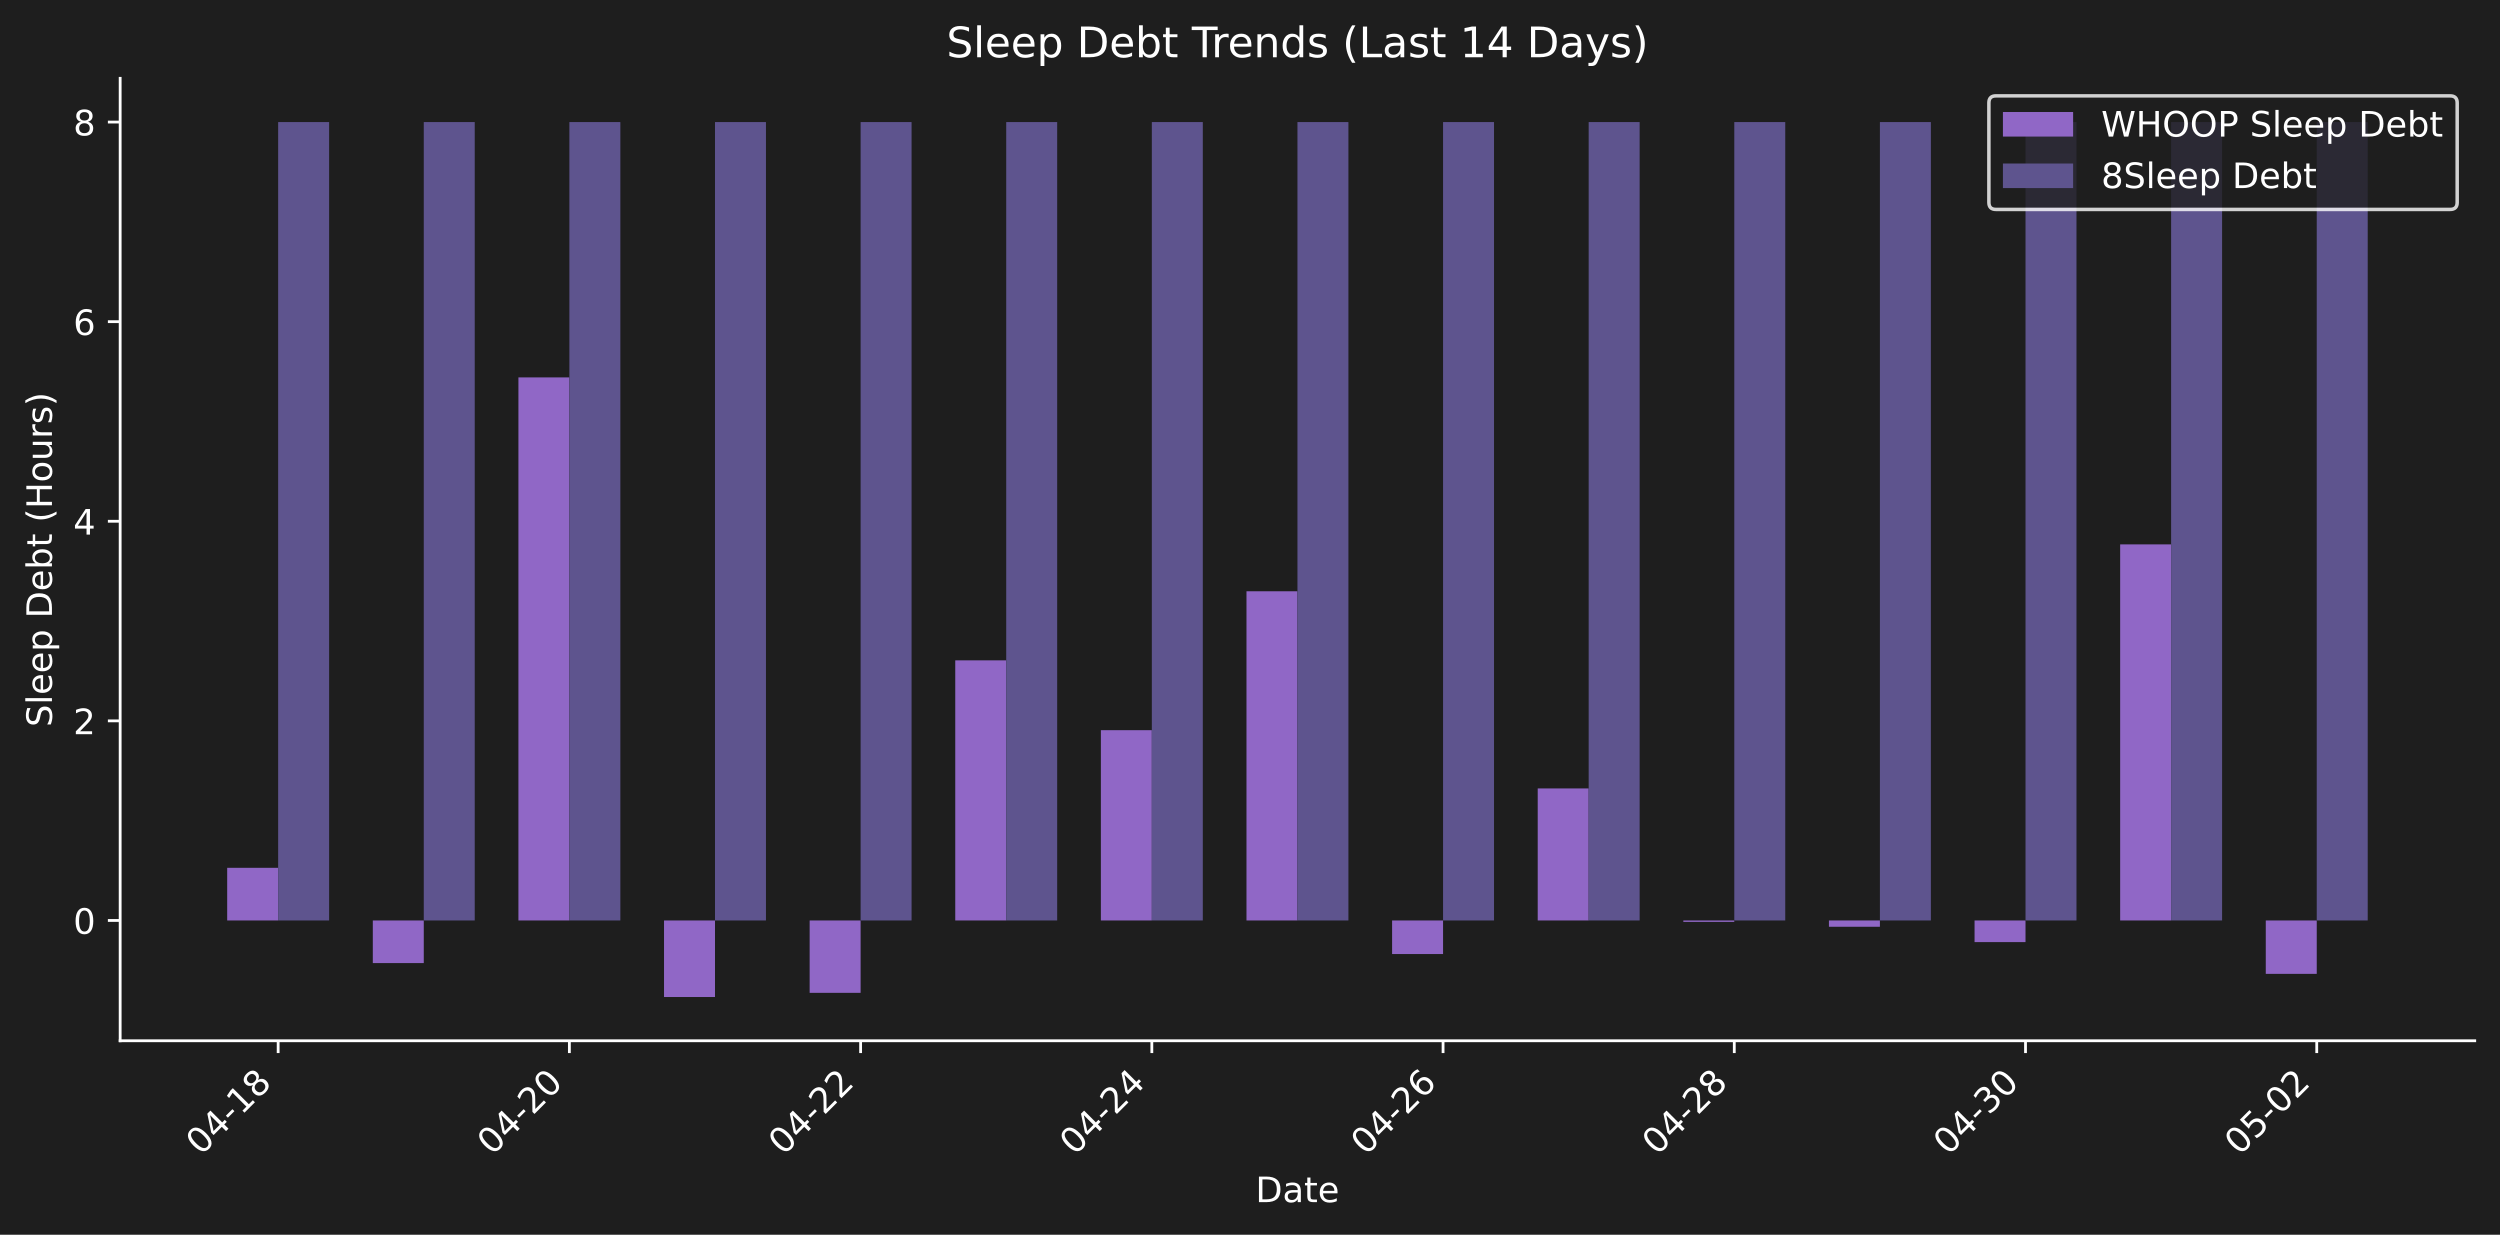
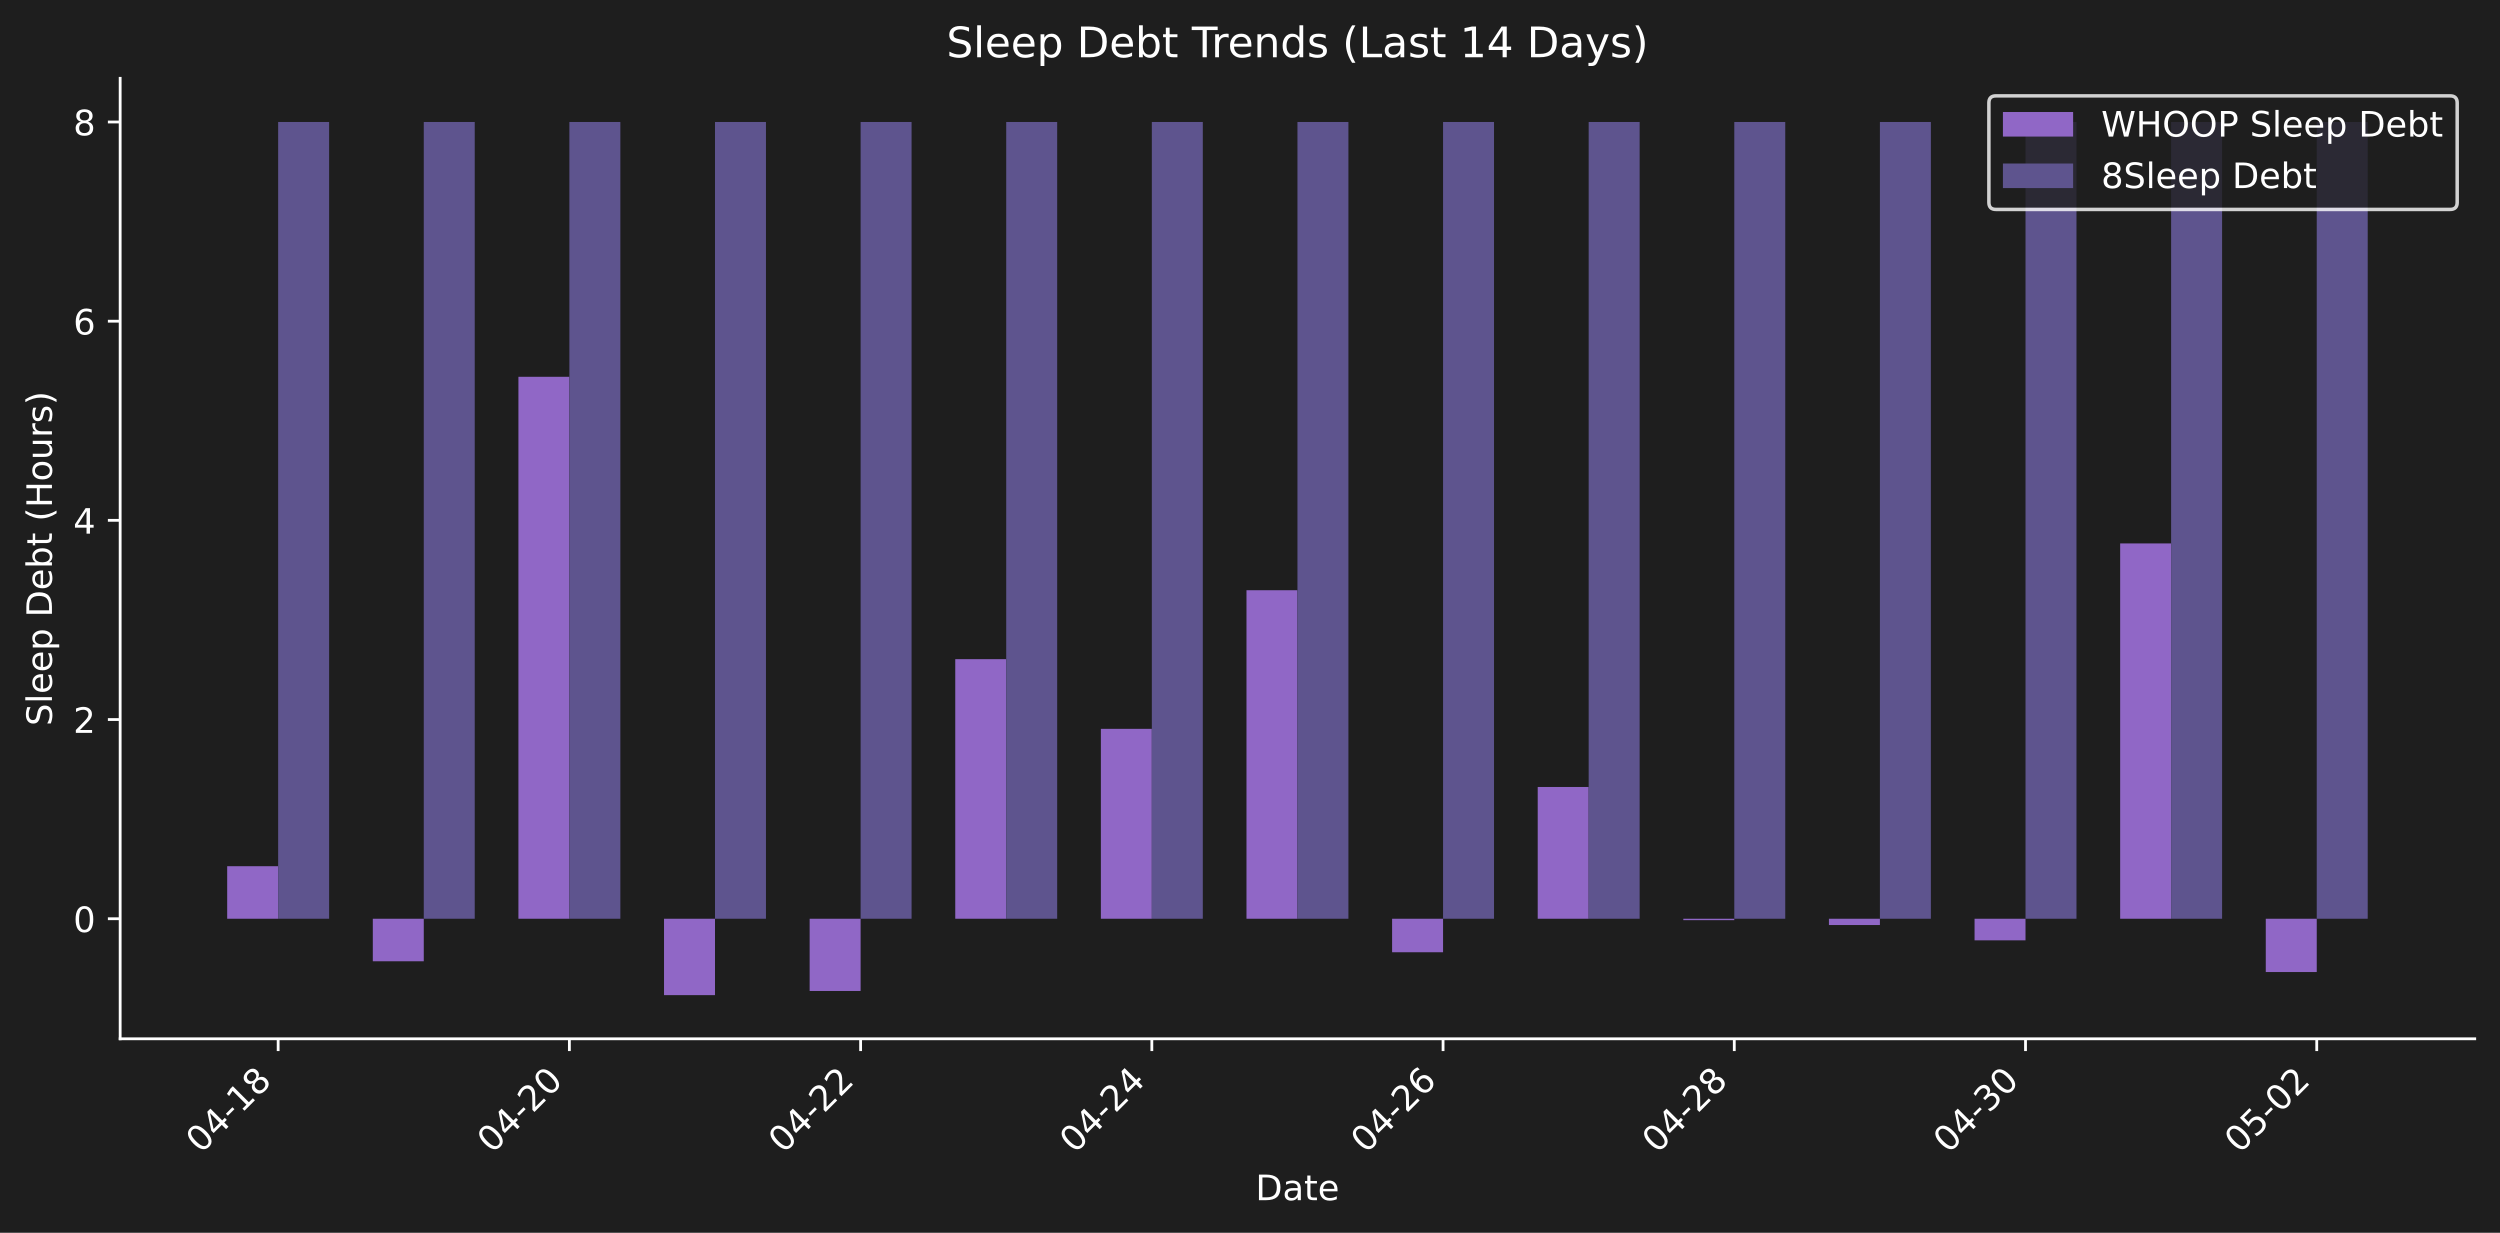
- <svg xmlns="http://www.w3.org/2000/svg" xmlns:xlink="http://www.w3.org/1999/xlink" width="712.371pt" height="351.832pt" viewBox="0 0 712.371 351.832" version="1.1">
+ <svg xmlns="http://www.w3.org/2000/svg" xmlns:xlink="http://www.w3.org/1999/xlink" width="712.371pt" height="351.271pt" viewBox="0 0 712.371 351.271" version="1.1">
  <defs>
    <style type="text/css">*{stroke-linejoin: round; stroke-linecap: butt}</style>
  </defs>
  <g id="figure_1">
    <g id="patch_1">
-       <path d="M 0 351.832  L 712.371 351.832  L 712.371 0  L 0 0  z " style="fill: #1e1e1e" />
+       <path d="M 0 351.271  L 712.371 351.271  L 712.371 0  L 0 0  z " style="fill: #1e1e1e" />
    </g>
    <g id="axes_1">
      <g id="patch_2">
-         <path d="M 34.241 296.563  L 705.171 296.563  L 705.171 22.318  L 34.241 22.318  L 34.241 296.563  z " style="fill: none" />
+         <path d="M 34.241 296.002  L 705.171 296.002  L 705.171 22.318  L 34.241 22.318  L 34.241 296.002  z " style="fill: none" />
      </g>
      <g id="patch_3">
-         <path d="M 64.737 262.286  L 79.26 262.286  L 79.26 247.284  L 64.737 247.284  z " clip-path="url(#p938026aedd)" style="fill: #9067c6" />
+         <path d="M 64.737 261.796  L 79.26 261.796  L 79.26 246.823  L 64.737 246.823  z " clip-path="url(#p732b071740)" style="fill: #9067c6" />
      </g>
      <g id="patch_4">
-         <path d="M 106.23 262.286  L 120.752 262.286  L 120.752 274.429  L 106.23 274.429  z " clip-path="url(#p938026aedd)" style="fill: #9067c6" />
+         <path d="M 106.23 261.796  L 120.752 261.796  L 120.752 273.913  L 106.23 273.913  z " clip-path="url(#p732b071740)" style="fill: #9067c6" />
      </g>
      <g id="patch_5">
-         <path d="M 147.722 262.286  L 162.244 262.286  L 162.244 107.54  L 147.722 107.54  z " clip-path="url(#p938026aedd)" style="fill: #9067c6" />
+         <path d="M 147.722 261.796  L 162.244 261.796  L 162.244 107.366  L 147.722 107.366  z " clip-path="url(#p732b071740)" style="fill: #9067c6" />
      </g>
      <g id="patch_6">
-         <path d="M 189.214 262.286  L 203.737 262.286  L 203.737 284.097  L 189.214 284.097  z " clip-path="url(#p938026aedd)" style="fill: #9067c6" />
+         <path d="M 189.214 261.796  L 203.737 261.796  L 203.737 283.562  L 189.214 283.562  z " clip-path="url(#p732b071740)" style="fill: #9067c6" />
      </g>
      <g id="patch_7">
-         <path d="M 230.707 262.286  L 245.229 262.286  L 245.229 282.91  L 230.707 282.91  z " clip-path="url(#p938026aedd)" style="fill: #9067c6" />
+         <path d="M 230.707 261.796  L 245.229 261.796  L 245.229 282.377  L 230.707 282.377  z " clip-path="url(#p732b071740)" style="fill: #9067c6" />
      </g>
      <g id="patch_8">
-         <path d="M 272.199 262.286  L 286.721 262.286  L 286.721 188.164  L 272.199 188.164  z " clip-path="url(#p938026aedd)" style="fill: #9067c6" />
+         <path d="M 272.199 261.796  L 286.721 261.796  L 286.721 187.825  L 272.199 187.825  z " clip-path="url(#p732b071740)" style="fill: #9067c6" />
      </g>
      <g id="patch_9">
-         <path d="M 313.691 262.286  L 328.213 262.286  L 328.213 208.062  L 313.691 208.062  z " clip-path="url(#p938026aedd)" style="fill: #9067c6" />
+         <path d="M 313.691 261.796  L 328.213 261.796  L 328.213 207.683  L 313.691 207.683  z " clip-path="url(#p732b071740)" style="fill: #9067c6" />
      </g>
      <g id="patch_10">
-         <path d="M 355.183 262.286  L 369.706 262.286  L 369.706 168.481  L 355.183 168.481  z " clip-path="url(#p938026aedd)" style="fill: #9067c6" />
+         <path d="M 355.183 261.796  L 369.706 261.796  L 369.706 168.182  L 355.183 168.182  z " clip-path="url(#p732b071740)" style="fill: #9067c6" />
      </g>
      <g id="patch_11">
-         <path d="M 396.676 262.286  L 411.198 262.286  L 411.198 271.852  L 396.676 271.852  z " clip-path="url(#p938026aedd)" style="fill: #9067c6" />
+         <path d="M 396.676 261.796  L 411.198 261.796  L 411.198 271.341  L 396.676 271.341  z " clip-path="url(#p732b071740)" style="fill: #9067c6" />
      </g>
      <g id="patch_12">
-         <path d="M 438.168 262.286  L 452.69 262.286  L 452.69 224.663  L 438.168 224.663  z " clip-path="url(#p938026aedd)" style="fill: #9067c6" />
+         <path d="M 438.168 261.796  L 452.69 261.796  L 452.69 224.25  L 438.168 224.25  z " clip-path="url(#p732b071740)" style="fill: #9067c6" />
      </g>
      <g id="patch_13">
-         <path d="M 479.66 262.286  L 494.182 262.286  L 494.182 262.688  L 479.66 262.688  z " clip-path="url(#p938026aedd)" style="fill: #9067c6" />
+         <path d="M 479.66 261.796  L 494.182 261.796  L 494.182 262.197  L 479.66 262.197  z " clip-path="url(#p732b071740)" style="fill: #9067c6" />
      </g>
      <g id="patch_14">
-         <path d="M 521.152 262.286  L 535.675 262.286  L 535.675 264.08  L 521.152 264.08  z " clip-path="url(#p938026aedd)" style="fill: #9067c6" />
+         <path d="M 521.152 261.796  L 535.675 261.796  L 535.675 263.586  L 521.152 263.586  z " clip-path="url(#p732b071740)" style="fill: #9067c6" />
      </g>
      <g id="patch_15">
-         <path d="M 562.645 262.286  L 577.167 262.286  L 577.167 268.45  L 562.645 268.45  z " clip-path="url(#p938026aedd)" style="fill: #9067c6" />
+         <path d="M 562.645 261.796  L 577.167 261.796  L 577.167 267.947  L 562.645 267.947  z " clip-path="url(#p732b071740)" style="fill: #9067c6" />
      </g>
      <g id="patch_16">
-         <path d="M 604.137 262.286  L 618.659 262.286  L 618.659 155.12  L 604.137 155.12  z " clip-path="url(#p938026aedd)" style="fill: #9067c6" />
+         <path d="M 604.137 261.796  L 618.659 261.796  L 618.659 154.848  L 604.137 154.848  z " clip-path="url(#p732b071740)" style="fill: #9067c6" />
      </g>
      <g id="patch_17">
-         <path d="M 645.629 262.286  L 660.152 262.286  L 660.152 277.501  L 645.629 277.501  z " clip-path="url(#p938026aedd)" style="fill: #9067c6" />
+         <path d="M 645.629 261.796  L 660.152 261.796  L 660.152 276.98  L 645.629 276.98  z " clip-path="url(#p732b071740)" style="fill: #9067c6" />
      </g>
      <g id="patch_18">
-         <path d="M 79.26 262.286  L 93.782 262.286  L 93.782 34.784  L 79.26 34.784  z " clip-path="url(#p938026aedd)" style="fill: #5e548e" />
+         <path d="M 79.26 261.796  L 93.782 261.796  L 93.782 34.758  L 79.26 34.758  z " clip-path="url(#p732b071740)" style="fill: #5e548e" />
      </g>
      <g id="patch_19">
-         <path d="M 120.752 262.286  L 135.274 262.286  L 135.274 34.784  L 120.752 34.784  z " clip-path="url(#p938026aedd)" style="fill: #5e548e" />
+         <path d="M 120.752 261.796  L 135.274 261.796  L 135.274 34.758  L 120.752 34.758  z " clip-path="url(#p732b071740)" style="fill: #5e548e" />
      </g>
      <g id="patch_20">
-         <path d="M 162.244 262.286  L 176.767 262.286  L 176.767 34.784  L 162.244 34.784  z " clip-path="url(#p938026aedd)" style="fill: #5e548e" />
+         <path d="M 162.244 261.796  L 176.767 261.796  L 176.767 34.758  L 162.244 34.758  z " clip-path="url(#p732b071740)" style="fill: #5e548e" />
      </g>
      <g id="patch_21">
-         <path d="M 203.737 262.286  L 218.259 262.286  L 218.259 34.784  L 203.737 34.784  z " clip-path="url(#p938026aedd)" style="fill: #5e548e" />
+         <path d="M 203.737 261.796  L 218.259 261.796  L 218.259 34.758  L 203.737 34.758  z " clip-path="url(#p732b071740)" style="fill: #5e548e" />
      </g>
      <g id="patch_22">
-         <path d="M 245.229 262.286  L 259.751 262.286  L 259.751 34.784  L 245.229 34.784  z " clip-path="url(#p938026aedd)" style="fill: #5e548e" />
+         <path d="M 245.229 261.796  L 259.751 261.796  L 259.751 34.758  L 245.229 34.758  z " clip-path="url(#p732b071740)" style="fill: #5e548e" />
      </g>
      <g id="patch_23">
-         <path d="M 286.721 262.286  L 301.243 262.286  L 301.243 34.784  L 286.721 34.784  z " clip-path="url(#p938026aedd)" style="fill: #5e548e" />
+         <path d="M 286.721 261.796  L 301.243 261.796  L 301.243 34.758  L 286.721 34.758  z " clip-path="url(#p732b071740)" style="fill: #5e548e" />
      </g>
      <g id="patch_24">
-         <path d="M 328.213 262.286  L 342.736 262.286  L 342.736 34.784  L 328.213 34.784  z " clip-path="url(#p938026aedd)" style="fill: #5e548e" />
+         <path d="M 328.213 261.796  L 342.736 261.796  L 342.736 34.758  L 328.213 34.758  z " clip-path="url(#p732b071740)" style="fill: #5e548e" />
      </g>
      <g id="patch_25">
-         <path d="M 369.706 262.286  L 384.228 262.286  L 384.228 34.784  L 369.706 34.784  z " clip-path="url(#p938026aedd)" style="fill: #5e548e" />
+         <path d="M 369.706 261.796  L 384.228 261.796  L 384.228 34.758  L 369.706 34.758  z " clip-path="url(#p732b071740)" style="fill: #5e548e" />
      </g>
      <g id="patch_26">
-         <path d="M 411.198 262.286  L 425.72 262.286  L 425.72 34.784  L 411.198 34.784  z " clip-path="url(#p938026aedd)" style="fill: #5e548e" />
+         <path d="M 411.198 261.796  L 425.72 261.796  L 425.72 34.758  L 411.198 34.758  z " clip-path="url(#p732b071740)" style="fill: #5e548e" />
      </g>
      <g id="patch_27">
-         <path d="M 452.69 262.286  L 467.212 262.286  L 467.212 34.784  L 452.69 34.784  z " clip-path="url(#p938026aedd)" style="fill: #5e548e" />
+         <path d="M 452.69 261.796  L 467.212 261.796  L 467.212 34.758  L 452.69 34.758  z " clip-path="url(#p732b071740)" style="fill: #5e548e" />
      </g>
      <g id="patch_28">
-         <path d="M 494.182 262.286  L 508.705 262.286  L 508.705 34.784  L 494.182 34.784  z " clip-path="url(#p938026aedd)" style="fill: #5e548e" />
+         <path d="M 494.182 261.796  L 508.705 261.796  L 508.705 34.758  L 494.182 34.758  z " clip-path="url(#p732b071740)" style="fill: #5e548e" />
      </g>
      <g id="patch_29">
-         <path d="M 535.675 262.286  L 550.197 262.286  L 550.197 34.784  L 535.675 34.784  z " clip-path="url(#p938026aedd)" style="fill: #5e548e" />
+         <path d="M 535.675 261.796  L 550.197 261.796  L 550.197 34.758  L 535.675 34.758  z " clip-path="url(#p732b071740)" style="fill: #5e548e" />
      </g>
      <g id="patch_30">
-         <path d="M 577.167 262.286  L 591.689 262.286  L 591.689 34.784  L 577.167 34.784  z " clip-path="url(#p938026aedd)" style="fill: #5e548e" />
+         <path d="M 577.167 261.796  L 591.689 261.796  L 591.689 34.758  L 577.167 34.758  z " clip-path="url(#p732b071740)" style="fill: #5e548e" />
      </g>
      <g id="patch_31">
-         <path d="M 618.659 262.286  L 633.182 262.286  L 633.182 34.784  L 618.659 34.784  z " clip-path="url(#p938026aedd)" style="fill: #5e548e" />
+         <path d="M 618.659 261.796  L 633.182 261.796  L 633.182 34.758  L 618.659 34.758  z " clip-path="url(#p732b071740)" style="fill: #5e548e" />
      </g>
      <g id="patch_32">
-         <path d="M 660.152 262.286  L 674.674 262.286  L 674.674 34.784  L 660.152 34.784  z " clip-path="url(#p938026aedd)" style="fill: #5e548e" />
+         <path d="M 660.152 261.796  L 674.674 261.796  L 674.674 34.758  L 660.152 34.758  z " clip-path="url(#p732b071740)" style="fill: #5e548e" />
      </g>
      <g id="matplotlib.axis_1">
        <g id="xtick_1">
          <g id="line2d_1">
            <defs>
-               <path id="m86ca8dbc2a" d="M 0 0  L 0 3.5  " style="stroke: #ffffff; stroke-width: 0.8" />
+               <path id="me7f4bc53ea" d="M 0 0  L 0 3.5  " style="stroke: #ffffff; stroke-width: 0.8" />
            </defs>
            <g>
-               <use xlink:href="#m86ca8dbc2a" x="79.26" y="296.563" style="fill: #ffffff; stroke: #ffffff; stroke-width: 0.8" />
+               <use xlink:href="#me7f4bc53ea" x="79.26" y="296.002" style="fill: #ffffff; stroke: #ffffff; stroke-width: 0.8" />
            </g>
          </g>
          <g id="text_1">
-             <g style="fill: #ffffff" transform="translate(57.2422 329.483) rotate(-45) scale(0.1 -0.1)">
+             <g style="fill: #ffffff" transform="translate(57.2422 328.9221) rotate(-45) scale(0.1 -0.1)">
              <defs>
                <path id="DejaVuSans-30" d="M 2034 4250  Q 1547 4250 1301 3770  Q 1056 3291 1056 2328  Q 1056 1369 1301 889  Q 1547 409 2034 409  Q 2525 409 2770 889  Q 3016 1369 3016 2328  Q 3016 3291 2770 3770  Q 2525 4250 2034 4250  z M 2034 4750  Q 2819 4750 3233 4129  Q 3647 3509 3647 2328  Q 3647 1150 3233 529  Q 2819 -91 2034 -91  Q 1250 -91 836 529  Q 422 1150 422 2328  Q 422 3509 836 4129  Q 1250 4750 2034 4750  z " transform="scale(0.015625)" />
                <path id="DejaVuSans-34" d="M 2419 4116  L 825 1625  L 2419 1625  L 2419 4116  z M 2253 4666  L 3047 4666  L 3047 1625  L 3713 1625  L 3713 1100  L 3047 1100  L 3047 0  L 2419 0  L 2419 1100  L 313 1100  L 313 1709  L 2253 4666  z " transform="scale(0.015625)" />
                <path id="DejaVuSans-2d" d="M 313 2009  L 1997 2009  L 1997 1497  L 313 1497  L 313 2009  z " transform="scale(0.015625)" />
                <path id="DejaVuSans-31" d="M 794 531  L 1825 531  L 1825 4091  L 703 3866  L 703 4441  L 1819 4666  L 2450 4666  L 2450 531  L 3481 531  L 3481 0  L 794 0  L 794 531  z " transform="scale(0.015625)" />
                <path id="DejaVuSans-38" d="M 2034 2216  Q 1584 2216 1326 1975  Q 1069 1734 1069 1313  Q 1069 891 1326 650  Q 1584 409 2034 409  Q 2484 409 2743 651  Q 3003 894 3003 1313  Q 3003 1734 2745 1975  Q 2488 2216 2034 2216  z M 1403 2484  Q 997 2584 770 2862  Q 544 3141 544 3541  Q 544 4100 942 4425  Q 1341 4750 2034 4750  Q 2731 4750 3128 4425  Q 3525 4100 3525 3541  Q 3525 3141 3298 2862  Q 3072 2584 2669 2484  Q 3125 2378 3379 2068  Q 3634 1759 3634 1313  Q 3634 634 3220 271  Q 2806 -91 2034 -91  Q 1263 -91 848 271  Q 434 634 434 1313  Q 434 1759 690 2068  Q 947 2378 1403 2484  z M 1172 3481  Q 1172 3119 1398 2916  Q 1625 2713 2034 2713  Q 2441 2713 2670 2916  Q 2900 3119 2900 3481  Q 2900 3844 2670 4047  Q 2441 4250 2034 4250  Q 1625 4250 1398 4047  Q 1172 3844 1172 3481  z " transform="scale(0.015625)" />
              </defs>
              <use xlink:href="#DejaVuSans-30" />
              <use xlink:href="#DejaVuSans-34" transform="translate(63.62305 0)" />
              <use xlink:href="#DejaVuSans-2d" transform="translate(127.2461 0)" />
              <use xlink:href="#DejaVuSans-31" transform="translate(163.3301 0)" />
              <use xlink:href="#DejaVuSans-38" transform="translate(226.9531 0)" />
            </g>
          </g>
        </g>
        <g id="xtick_2">
          <g id="line2d_2">
            <g>
-               <use xlink:href="#m86ca8dbc2a" x="162.244" y="296.563" style="fill: #ffffff; stroke: #ffffff; stroke-width: 0.8" />
+               <use xlink:href="#me7f4bc53ea" x="162.244" y="296.002" style="fill: #ffffff; stroke: #ffffff; stroke-width: 0.8" />
            </g>
          </g>
          <g id="text_2">
-             <g style="fill: #ffffff" transform="translate(140.2267 329.483) rotate(-45) scale(0.1 -0.1)">
+             <g style="fill: #ffffff" transform="translate(140.2267 328.9221) rotate(-45) scale(0.1 -0.1)">
              <defs>
                <path id="DejaVuSans-32" d="M 1228 531  L 3431 531  L 3431 0  L 469 0  L 469 531  Q 828 903 1448 1529  Q 2069 2156 2228 2338  Q 2531 2678 2651 2914  Q 2772 3150 2772 3378  Q 2772 3750 2511 3984  Q 2250 4219 1831 4219  Q 1534 4219 1204 4116  Q 875 4013 500 3803  L 500 4441  Q 881 4594 1212 4672  Q 1544 4750 1819 4750  Q 2544 4750 2975 4387  Q 3406 4025 3406 3419  Q 3406 3131 3298 2873  Q 3191 2616 2906 2266  Q 2828 2175 2409 1742  Q 1991 1309 1228 531  z " transform="scale(0.015625)" />
              </defs>
              <use xlink:href="#DejaVuSans-30" />
              <use xlink:href="#DejaVuSans-34" transform="translate(63.62305 0)" />
              <use xlink:href="#DejaVuSans-2d" transform="translate(127.2461 0)" />
              <use xlink:href="#DejaVuSans-32" transform="translate(163.3301 0)" />
              <use xlink:href="#DejaVuSans-30" transform="translate(226.9531 0)" />
            </g>
          </g>
        </g>
        <g id="xtick_3">
          <g id="line2d_3">
            <g>
-               <use xlink:href="#m86ca8dbc2a" x="245.229" y="296.563" style="fill: #ffffff; stroke: #ffffff; stroke-width: 0.8" />
+               <use xlink:href="#me7f4bc53ea" x="245.229" y="296.002" style="fill: #ffffff; stroke: #ffffff; stroke-width: 0.8" />
            </g>
          </g>
          <g id="text_3">
-             <g style="fill: #ffffff" transform="translate(223.2113 329.483) rotate(-45) scale(0.1 -0.1)">
+             <g style="fill: #ffffff" transform="translate(223.2113 328.9221) rotate(-45) scale(0.1 -0.1)">
              <use xlink:href="#DejaVuSans-30" />
              <use xlink:href="#DejaVuSans-34" transform="translate(63.62305 0)" />
              <use xlink:href="#DejaVuSans-2d" transform="translate(127.2461 0)" />
              <use xlink:href="#DejaVuSans-32" transform="translate(163.3301 0)" />
              <use xlink:href="#DejaVuSans-32" transform="translate(226.9531 0)" />
            </g>
          </g>
        </g>
        <g id="xtick_4">
          <g id="line2d_4">
            <g>
-               <use xlink:href="#m86ca8dbc2a" x="328.213" y="296.563" style="fill: #ffffff; stroke: #ffffff; stroke-width: 0.8" />
+               <use xlink:href="#me7f4bc53ea" x="328.213" y="296.002" style="fill: #ffffff; stroke: #ffffff; stroke-width: 0.8" />
            </g>
          </g>
          <g id="text_4">
-             <g style="fill: #ffffff" transform="translate(306.1958 329.483) rotate(-45) scale(0.1 -0.1)">
+             <g style="fill: #ffffff" transform="translate(306.1958 328.9221) rotate(-45) scale(0.1 -0.1)">
              <use xlink:href="#DejaVuSans-30" />
              <use xlink:href="#DejaVuSans-34" transform="translate(63.62305 0)" />
              <use xlink:href="#DejaVuSans-2d" transform="translate(127.2461 0)" />
              <use xlink:href="#DejaVuSans-32" transform="translate(163.3301 0)" />
              <use xlink:href="#DejaVuSans-34" transform="translate(226.9531 0)" />
            </g>
          </g>
        </g>
        <g id="xtick_5">
          <g id="line2d_5">
            <g>
-               <use xlink:href="#m86ca8dbc2a" x="411.198" y="296.563" style="fill: #ffffff; stroke: #ffffff; stroke-width: 0.8" />
+               <use xlink:href="#me7f4bc53ea" x="411.198" y="296.002" style="fill: #ffffff; stroke: #ffffff; stroke-width: 0.8" />
            </g>
          </g>
          <g id="text_5">
-             <g style="fill: #ffffff" transform="translate(389.1804 329.483) rotate(-45) scale(0.1 -0.1)">
+             <g style="fill: #ffffff" transform="translate(389.1804 328.9221) rotate(-45) scale(0.1 -0.1)">
              <defs>
                <path id="DejaVuSans-36" d="M 2113 2584  Q 1688 2584 1439 2293  Q 1191 2003 1191 1497  Q 1191 994 1439 701  Q 1688 409 2113 409  Q 2538 409 2786 701  Q 3034 994 3034 1497  Q 3034 2003 2786 2293  Q 2538 2584 2113 2584  z M 3366 4563  L 3366 3988  Q 3128 4100 2886 4159  Q 2644 4219 2406 4219  Q 1781 4219 1451 3797  Q 1122 3375 1075 2522  Q 1259 2794 1537 2939  Q 1816 3084 2150 3084  Q 2853 3084 3261 2657  Q 3669 2231 3669 1497  Q 3669 778 3244 343  Q 2819 -91 2113 -91  Q 1303 -91 875 529  Q 447 1150 447 2328  Q 447 3434 972 4092  Q 1497 4750 2381 4750  Q 2619 4750 2861 4703  Q 3103 4656 3366 4563  z " transform="scale(0.015625)" />
              </defs>
              <use xlink:href="#DejaVuSans-30" />
              <use xlink:href="#DejaVuSans-34" transform="translate(63.62305 0)" />
              <use xlink:href="#DejaVuSans-2d" transform="translate(127.2461 0)" />
              <use xlink:href="#DejaVuSans-32" transform="translate(163.3301 0)" />
              <use xlink:href="#DejaVuSans-36" transform="translate(226.9531 0)" />
            </g>
          </g>
        </g>
        <g id="xtick_6">
          <g id="line2d_6">
            <g>
-               <use xlink:href="#m86ca8dbc2a" x="494.182" y="296.563" style="fill: #ffffff; stroke: #ffffff; stroke-width: 0.8" />
+               <use xlink:href="#me7f4bc53ea" x="494.182" y="296.002" style="fill: #ffffff; stroke: #ffffff; stroke-width: 0.8" />
            </g>
          </g>
          <g id="text_6">
-             <g style="fill: #ffffff" transform="translate(472.1649 329.483) rotate(-45) scale(0.1 -0.1)">
+             <g style="fill: #ffffff" transform="translate(472.1649 328.9221) rotate(-45) scale(0.1 -0.1)">
              <use xlink:href="#DejaVuSans-30" />
              <use xlink:href="#DejaVuSans-34" transform="translate(63.62305 0)" />
              <use xlink:href="#DejaVuSans-2d" transform="translate(127.2461 0)" />
              <use xlink:href="#DejaVuSans-32" transform="translate(163.3301 0)" />
              <use xlink:href="#DejaVuSans-38" transform="translate(226.9531 0)" />
            </g>
          </g>
        </g>
        <g id="xtick_7">
          <g id="line2d_7">
            <g>
-               <use xlink:href="#m86ca8dbc2a" x="577.167" y="296.563" style="fill: #ffffff; stroke: #ffffff; stroke-width: 0.8" />
+               <use xlink:href="#me7f4bc53ea" x="577.167" y="296.002" style="fill: #ffffff; stroke: #ffffff; stroke-width: 0.8" />
            </g>
          </g>
          <g id="text_7">
-             <g style="fill: #ffffff" transform="translate(555.1494 329.483) rotate(-45) scale(0.1 -0.1)">
+             <g style="fill: #ffffff" transform="translate(555.1494 328.9221) rotate(-45) scale(0.1 -0.1)">
              <defs>
                <path id="DejaVuSans-33" d="M 2597 2516  Q 3050 2419 3304 2112  Q 3559 1806 3559 1356  Q 3559 666 3084 287  Q 2609 -91 1734 -91  Q 1441 -91 1130 -33  Q 819 25 488 141  L 488 750  Q 750 597 1062 519  Q 1375 441 1716 441  Q 2309 441 2620 675  Q 2931 909 2931 1356  Q 2931 1769 2642 2001  Q 2353 2234 1838 2234  L 1294 2234  L 1294 2753  L 1863 2753  Q 2328 2753 2575 2939  Q 2822 3125 2822 3475  Q 2822 3834 2567 4026  Q 2313 4219 1838 4219  Q 1578 4219 1281 4162  Q 984 4106 628 3988  L 628 4550  Q 988 4650 1302 4700  Q 1616 4750 1894 4750  Q 2613 4750 3031 4423  Q 3450 4097 3450 3541  Q 3450 3153 3228 2886  Q 3006 2619 2597 2516  z " transform="scale(0.015625)" />
              </defs>
              <use xlink:href="#DejaVuSans-30" />
              <use xlink:href="#DejaVuSans-34" transform="translate(63.62305 0)" />
              <use xlink:href="#DejaVuSans-2d" transform="translate(127.2461 0)" />
              <use xlink:href="#DejaVuSans-33" transform="translate(163.3301 0)" />
              <use xlink:href="#DejaVuSans-30" transform="translate(226.9531 0)" />
            </g>
          </g>
        </g>
        <g id="xtick_8">
          <g id="line2d_8">
            <g>
-               <use xlink:href="#m86ca8dbc2a" x="660.152" y="296.563" style="fill: #ffffff; stroke: #ffffff; stroke-width: 0.8" />
+               <use xlink:href="#me7f4bc53ea" x="660.152" y="296.002" style="fill: #ffffff; stroke: #ffffff; stroke-width: 0.8" />
            </g>
          </g>
          <g id="text_8">
-             <g style="fill: #ffffff" transform="translate(638.134 329.483) rotate(-45) scale(0.1 -0.1)">
+             <g style="fill: #ffffff" transform="translate(638.134 328.9221) rotate(-45) scale(0.1 -0.1)">
              <defs>
                <path id="DejaVuSans-35" d="M 691 4666  L 3169 4666  L 3169 4134  L 1269 4134  L 1269 2991  Q 1406 3038 1543 3061  Q 1681 3084 1819 3084  Q 2600 3084 3056 2656  Q 3513 2228 3513 1497  Q 3513 744 3044 326  Q 2575 -91 1722 -91  Q 1428 -91 1123 -41  Q 819 9 494 109  L 494 744  Q 775 591 1075 516  Q 1375 441 1709 441  Q 2250 441 2565 725  Q 2881 1009 2881 1497  Q 2881 1984 2565 2268  Q 2250 2553 1709 2553  Q 1456 2553 1204 2497  Q 953 2441 691 2322  L 691 4666  z " transform="scale(0.015625)" />
              </defs>
              <use xlink:href="#DejaVuSans-30" />
              <use xlink:href="#DejaVuSans-35" transform="translate(63.62305 0)" />
              <use xlink:href="#DejaVuSans-2d" transform="translate(127.2461 0)" />
              <use xlink:href="#DejaVuSans-30" transform="translate(163.3301 0)" />
              <use xlink:href="#DejaVuSans-32" transform="translate(226.9531 0)" />
            </g>
          </g>
        </g>
        <g id="text_9">
-           <g style="fill: #ffffff" transform="translate(357.7548 342.552) scale(0.1 -0.1)">
+           <g style="fill: #ffffff" transform="translate(357.7548 341.9911) scale(0.1 -0.1)">
            <defs>
              <path id="DejaVuSans-44" d="M 1259 4147  L 1259 519  L 2022 519  Q 2988 519 3436 956  Q 3884 1394 3884 2338  Q 3884 3275 3436 3711  Q 2988 4147 2022 4147  L 1259 4147  z M 628 4666  L 1925 4666  Q 3281 4666 3915 4102  Q 4550 3538 4550 2338  Q 4550 1131 3912 565  Q 3275 0 1925 0  L 628 0  L 628 4666  z " transform="scale(0.015625)" />
              <path id="DejaVuSans-61" d="M 2194 1759  Q 1497 1759 1228 1600  Q 959 1441 959 1056  Q 959 750 1161 570  Q 1363 391 1709 391  Q 2188 391 2477 730  Q 2766 1069 2766 1631  L 2766 1759  L 2194 1759  z M 3341 1997  L 3341 0  L 2766 0  L 2766 531  Q 2569 213 2275 61  Q 1981 -91 1556 -91  Q 1019 -91 701 211  Q 384 513 384 1019  Q 384 1609 779 1909  Q 1175 2209 1959 2209  L 2766 2209  L 2766 2266  Q 2766 2663 2505 2880  Q 2244 3097 1772 3097  Q 1472 3097 1187 3025  Q 903 2953 641 2809  L 641 3341  Q 956 3463 1253 3523  Q 1550 3584 1831 3584  Q 2591 3584 2966 3190  Q 3341 2797 3341 1997  z " transform="scale(0.015625)" />
              <path id="DejaVuSans-74" d="M 1172 4494  L 1172 3500  L 2356 3500  L 2356 3053  L 1172 3053  L 1172 1153  Q 1172 725 1289 603  Q 1406 481 1766 481  L 2356 481  L 2356 0  L 1766 0  Q 1100 0 847 248  Q 594 497 594 1153  L 594 3053  L 172 3053  L 172 3500  L 594 3500  L 594 4494  L 1172 4494  z " transform="scale(0.015625)" />
              <path id="DejaVuSans-65" d="M 3597 1894  L 3597 1613  L 953 1613  Q 991 1019 1311 708  Q 1631 397 2203 397  Q 2534 397 2845 478  Q 3156 559 3463 722  L 3463 178  Q 3153 47 2828 -22  Q 2503 -91 2169 -91  Q 1331 -91 842 396  Q 353 884 353 1716  Q 353 2575 817 3079  Q 1281 3584 2069 3584  Q 2775 3584 3186 3129  Q 3597 2675 3597 1894  z M 3022 2063  Q 3016 2534 2758 2815  Q 2500 3097 2075 3097  Q 1594 3097 1305 2825  Q 1016 2553 972 2059  L 3022 2063  z " transform="scale(0.015625)" />
            </defs>
            <use xlink:href="#DejaVuSans-44" />
            <use xlink:href="#DejaVuSans-61" transform="translate(77.00195 0)" />
            <use xlink:href="#DejaVuSans-74" transform="translate(138.2812 0)" />
            <use xlink:href="#DejaVuSans-65" transform="translate(177.4902 0)" />
          </g>
        </g>
      </g>
      <g id="matplotlib.axis_2">
        <g id="ytick_1">
          <g id="line2d_9">
            <defs>
-               <path id="m35e5976205" d="M 0 0  L -3.5 0  " style="stroke: #ffffff; stroke-width: 0.8" />
+               <path id="m066d5ea7a1" d="M 0 0  L -3.5 0  " style="stroke: #ffffff; stroke-width: 0.8" />
            </defs>
            <g>
-               <use xlink:href="#m35e5976205" x="34.241" y="262.286" style="fill: #ffffff; stroke: #ffffff; stroke-width: 0.8" />
+               <use xlink:href="#m066d5ea7a1" x="34.241" y="261.796" style="fill: #ffffff; stroke: #ffffff; stroke-width: 0.8" />
            </g>
          </g>
          <g id="text_10">
-             <g style="fill: #ffffff" transform="translate(20.87813 266.0856) scale(0.1 -0.1)">
+             <g style="fill: #ffffff" transform="translate(20.87813 265.5948) scale(0.1 -0.1)">
              <use xlink:href="#DejaVuSans-30" />
            </g>
          </g>
        </g>
        <g id="ytick_2">
          <g id="line2d_10">
            <g>
-               <use xlink:href="#m35e5976205" x="34.241" y="205.411" style="fill: #ffffff; stroke: #ffffff; stroke-width: 0.8" />
+               <use xlink:href="#m066d5ea7a1" x="34.241" y="205.036" style="fill: #ffffff; stroke: #ffffff; stroke-width: 0.8" />
            </g>
          </g>
          <g id="text_11">
-             <g style="fill: #ffffff" transform="translate(20.87813 209.21) scale(0.1 -0.1)">
+             <g style="fill: #ffffff" transform="translate(20.87813 208.8355) scale(0.1 -0.1)">
              <use xlink:href="#DejaVuSans-32" />
            </g>
          </g>
        </g>
        <g id="ytick_3">
          <g id="line2d_11">
            <g>
-               <use xlink:href="#m35e5976205" x="34.241" y="148.535" style="fill: #ffffff; stroke: #ffffff; stroke-width: 0.8" />
+               <use xlink:href="#m066d5ea7a1" x="34.241" y="148.277" style="fill: #ffffff; stroke: #ffffff; stroke-width: 0.8" />
            </g>
          </g>
          <g id="text_12">
-             <g style="fill: #ffffff" transform="translate(20.87813 152.3343) scale(0.1 -0.1)">
+             <g style="fill: #ffffff" transform="translate(20.87813 152.0762) scale(0.1 -0.1)">
              <use xlink:href="#DejaVuSans-34" />
            </g>
          </g>
        </g>
        <g id="ytick_4">
          <g id="line2d_12">
            <g>
-               <use xlink:href="#m35e5976205" x="34.241" y="91.659" style="fill: #ffffff; stroke: #ffffff; stroke-width: 0.8" />
+               <use xlink:href="#m066d5ea7a1" x="34.241" y="91.518" style="fill: #ffffff; stroke: #ffffff; stroke-width: 0.8" />
            </g>
          </g>
          <g id="text_13">
-             <g style="fill: #ffffff" transform="translate(20.87813 95.45867) scale(0.1 -0.1)">
+             <g style="fill: #ffffff" transform="translate(20.87813 95.31685) scale(0.1 -0.1)">
              <use xlink:href="#DejaVuSans-36" />
            </g>
          </g>
        </g>
        <g id="ytick_5">
          <g id="line2d_13">
            <g>
-               <use xlink:href="#m35e5976205" x="34.241" y="34.784" style="fill: #ffffff; stroke: #ffffff; stroke-width: 0.8" />
+               <use xlink:href="#m066d5ea7a1" x="34.241" y="34.758" style="fill: #ffffff; stroke: #ffffff; stroke-width: 0.8" />
            </g>
          </g>
          <g id="text_14">
-             <g style="fill: #ffffff" transform="translate(20.87813 38.58302) scale(0.1 -0.1)">
+             <g style="fill: #ffffff" transform="translate(20.87813 38.55753) scale(0.1 -0.1)">
              <use xlink:href="#DejaVuSans-38" />
            </g>
          </g>
        </g>
        <g id="text_15">
-           <g style="fill: #ffffff" transform="translate(14.79844 207.1203) rotate(-90) scale(0.1 -0.1)">
+           <g style="fill: #ffffff" transform="translate(14.79844 206.8398) rotate(-90) scale(0.1 -0.1)">
            <defs>
              <path id="DejaVuSans-53" d="M 3425 4513  L 3425 3897  Q 3066 4069 2747 4153  Q 2428 4238 2131 4238  Q 1616 4238 1336 4038  Q 1056 3838 1056 3469  Q 1056 3159 1242 3001  Q 1428 2844 1947 2747  L 2328 2669  Q 3034 2534 3370 2195  Q 3706 1856 3706 1288  Q 3706 609 3251 259  Q 2797 -91 1919 -91  Q 1588 -91 1214 -16  Q 841 59 441 206  L 441 856  Q 825 641 1194 531  Q 1563 422 1919 422  Q 2459 422 2753 634  Q 3047 847 3047 1241  Q 3047 1584 2836 1778  Q 2625 1972 2144 2069  L 1759 2144  Q 1053 2284 737 2584  Q 422 2884 422 3419  Q 422 4038 858 4394  Q 1294 4750 2059 4750  Q 2388 4750 2728 4690  Q 3069 4631 3425 4513  z " transform="scale(0.015625)" />
              <path id="DejaVuSans-6c" d="M 603 4863  L 1178 4863  L 1178 0  L 603 0  L 603 4863  z " transform="scale(0.015625)" />
              <path id="DejaVuSans-70" d="M 1159 525  L 1159 -1331  L 581 -1331  L 581 3500  L 1159 3500  L 1159 2969  Q 1341 3281 1617 3432  Q 1894 3584 2278 3584  Q 2916 3584 3314 3078  Q 3713 2572 3713 1747  Q 3713 922 3314 415  Q 2916 -91 2278 -91  Q 1894 -91 1617 61  Q 1341 213 1159 525  z M 3116 1747  Q 3116 2381 2855 2742  Q 2594 3103 2138 3103  Q 1681 3103 1420 2742  Q 1159 2381 1159 1747  Q 1159 1113 1420 752  Q 1681 391 2138 391  Q 2594 391 2855 752  Q 3116 1113 3116 1747  z " transform="scale(0.015625)" />
              <path id="DejaVuSans-20" transform="scale(0.015625)" />
              <path id="DejaVuSans-62" d="M 3116 1747  Q 3116 2381 2855 2742  Q 2594 3103 2138 3103  Q 1681 3103 1420 2742  Q 1159 2381 1159 1747  Q 1159 1113 1420 752  Q 1681 391 2138 391  Q 2594 391 2855 752  Q 3116 1113 3116 1747  z M 1159 2969  Q 1341 3281 1617 3432  Q 1894 3584 2278 3584  Q 2916 3584 3314 3078  Q 3713 2572 3713 1747  Q 3713 922 3314 415  Q 2916 -91 2278 -91  Q 1894 -91 1617 61  Q 1341 213 1159 525  L 1159 0  L 581 0  L 581 4863  L 1159 4863  L 1159 2969  z " transform="scale(0.015625)" />
              <path id="DejaVuSans-28" d="M 1984 4856  Q 1566 4138 1362 3434  Q 1159 2731 1159 2009  Q 1159 1288 1364 580  Q 1569 -128 1984 -844  L 1484 -844  Q 1016 -109 783 600  Q 550 1309 550 2009  Q 550 2706 781 3412  Q 1013 4119 1484 4856  L 1984 4856  z " transform="scale(0.015625)" />
              <path id="DejaVuSans-48" d="M 628 4666  L 1259 4666  L 1259 2753  L 3553 2753  L 3553 4666  L 4184 4666  L 4184 0  L 3553 0  L 3553 2222  L 1259 2222  L 1259 0  L 628 0  L 628 4666  z " transform="scale(0.015625)" />
              <path id="DejaVuSans-6f" d="M 1959 3097  Q 1497 3097 1228 2736  Q 959 2375 959 1747  Q 959 1119 1226 758  Q 1494 397 1959 397  Q 2419 397 2687 759  Q 2956 1122 2956 1747  Q 2956 2369 2687 2733  Q 2419 3097 1959 3097  z M 1959 3584  Q 2709 3584 3137 3096  Q 3566 2609 3566 1747  Q 3566 888 3137 398  Q 2709 -91 1959 -91  Q 1206 -91 779 398  Q 353 888 353 1747  Q 353 2609 779 3096  Q 1206 3584 1959 3584  z " transform="scale(0.015625)" />
              <path id="DejaVuSans-75" d="M 544 1381  L 544 3500  L 1119 3500  L 1119 1403  Q 1119 906 1312 657  Q 1506 409 1894 409  Q 2359 409 2629 706  Q 2900 1003 2900 1516  L 2900 3500  L 3475 3500  L 3475 0  L 2900 0  L 2900 538  Q 2691 219 2414 64  Q 2138 -91 1772 -91  Q 1169 -91 856 284  Q 544 659 544 1381  z M 1991 3584  L 1991 3584  z " transform="scale(0.015625)" />
              <path id="DejaVuSans-72" d="M 2631 2963  Q 2534 3019 2420 3045  Q 2306 3072 2169 3072  Q 1681 3072 1420 2755  Q 1159 2438 1159 1844  L 1159 0  L 581 0  L 581 3500  L 1159 3500  L 1159 2956  Q 1341 3275 1631 3429  Q 1922 3584 2338 3584  Q 2397 3584 2469 3576  Q 2541 3569 2628 3553  L 2631 2963  z " transform="scale(0.015625)" />
              <path id="DejaVuSans-73" d="M 2834 3397  L 2834 2853  Q 2591 2978 2328 3040  Q 2066 3103 1784 3103  Q 1356 3103 1142 2972  Q 928 2841 928 2578  Q 928 2378 1081 2264  Q 1234 2150 1697 2047  L 1894 2003  Q 2506 1872 2764 1633  Q 3022 1394 3022 966  Q 3022 478 2636 193  Q 2250 -91 1575 -91  Q 1294 -91 989 -36  Q 684 19 347 128  L 347 722  Q 666 556 975 473  Q 1284 391 1588 391  Q 1994 391 2212 530  Q 2431 669 2431 922  Q 2431 1156 2273 1281  Q 2116 1406 1581 1522  L 1381 1569  Q 847 1681 609 1914  Q 372 2147 372 2553  Q 372 3047 722 3315  Q 1072 3584 1716 3584  Q 2034 3584 2315 3537  Q 2597 3491 2834 3397  z " transform="scale(0.015625)" />
              <path id="DejaVuSans-29" d="M 513 4856  L 1013 4856  Q 1481 4119 1714 3412  Q 1947 2706 1947 2009  Q 1947 1309 1714 600  Q 1481 -109 1013 -844  L 513 -844  Q 928 -128 1133 580  Q 1338 1288 1338 2009  Q 1338 2731 1133 3434  Q 928 4138 513 4856  z " transform="scale(0.015625)" />
            </defs>
            <use xlink:href="#DejaVuSans-53" />
            <use xlink:href="#DejaVuSans-6c" transform="translate(63.47656 0)" />
            <use xlink:href="#DejaVuSans-65" transform="translate(91.25977 0)" />
            <use xlink:href="#DejaVuSans-65" transform="translate(152.7832 0)" />
            <use xlink:href="#DejaVuSans-70" transform="translate(214.3066 0)" />
            <use xlink:href="#DejaVuSans-20" transform="translate(277.7832 0)" />
            <use xlink:href="#DejaVuSans-44" transform="translate(309.5703 0)" />
            <use xlink:href="#DejaVuSans-65" transform="translate(386.5723 0)" />
            <use xlink:href="#DejaVuSans-62" transform="translate(448.0957 0)" />
            <use xlink:href="#DejaVuSans-74" transform="translate(511.5723 0)" />
            <use xlink:href="#DejaVuSans-20" transform="translate(550.7812 0)" />
            <use xlink:href="#DejaVuSans-28" transform="translate(582.5684 0)" />
            <use xlink:href="#DejaVuSans-48" transform="translate(621.582 0)" />
            <use xlink:href="#DejaVuSans-6f" transform="translate(696.7773 0)" />
            <use xlink:href="#DejaVuSans-75" transform="translate(757.959 0)" />
            <use xlink:href="#DejaVuSans-72" transform="translate(821.3379 0)" />
            <use xlink:href="#DejaVuSans-73" transform="translate(862.4512 0)" />
            <use xlink:href="#DejaVuSans-29" transform="translate(914.5508 0)" />
          </g>
        </g>
      </g>
      <g id="patch_33">
-         <path d="M 34.241 296.563  L 34.241 22.318  " style="fill: none; stroke: #ffffff; stroke-width: 0.8; stroke-linejoin: miter; stroke-linecap: square" />
+         <path d="M 34.241 296.002  L 34.241 22.318  " style="fill: none; stroke: #ffffff; stroke-width: 0.8; stroke-linejoin: miter; stroke-linecap: square" />
      </g>
      <g id="patch_34">
-         <path d="M 34.241 296.563  L 705.171 296.563  " style="fill: none; stroke: #ffffff; stroke-width: 0.8; stroke-linejoin: miter; stroke-linecap: square" />
+         <path d="M 34.241 296.002  L 705.171 296.002  " style="fill: none; stroke: #ffffff; stroke-width: 0.8; stroke-linejoin: miter; stroke-linecap: square" />
      </g>
      <g id="text_16">
        <g style="fill: #ffffff" transform="translate(269.7006 16.31812) scale(0.12 -0.12)">
          <defs>
            <path id="DejaVuSans-54" d="M -19 4666  L 3928 4666  L 3928 4134  L 2272 4134  L 2272 0  L 1638 0  L 1638 4134  L -19 4134  L -19 4666  z " transform="scale(0.015625)" />
            <path id="DejaVuSans-6e" d="M 3513 2113  L 3513 0  L 2938 0  L 2938 2094  Q 2938 2591 2744 2837  Q 2550 3084 2163 3084  Q 1697 3084 1428 2787  Q 1159 2491 1159 1978  L 1159 0  L 581 0  L 581 3500  L 1159 3500  L 1159 2956  Q 1366 3272 1645 3428  Q 1925 3584 2291 3584  Q 2894 3584 3203 3211  Q 3513 2838 3513 2113  z " transform="scale(0.015625)" />
            <path id="DejaVuSans-64" d="M 2906 2969  L 2906 4863  L 3481 4863  L 3481 0  L 2906 0  L 2906 525  Q 2725 213 2448 61  Q 2172 -91 1784 -91  Q 1150 -91 751 415  Q 353 922 353 1747  Q 353 2572 751 3078  Q 1150 3584 1784 3584  Q 2172 3584 2448 3432  Q 2725 3281 2906 2969  z M 947 1747  Q 947 1113 1208 752  Q 1469 391 1925 391  Q 2381 391 2643 752  Q 2906 1113 2906 1747  Q 2906 2381 2643 2742  Q 2381 3103 1925 3103  Q 1469 3103 1208 2742  Q 947 2381 947 1747  z " transform="scale(0.015625)" />
            <path id="DejaVuSans-4c" d="M 628 4666  L 1259 4666  L 1259 531  L 3531 531  L 3531 0  L 628 0  L 628 4666  z " transform="scale(0.015625)" />
            <path id="DejaVuSans-79" d="M 2059 -325  Q 1816 -950 1584 -1140  Q 1353 -1331 966 -1331  L 506 -1331  L 506 -850  L 844 -850  Q 1081 -850 1212 -737  Q 1344 -625 1503 -206  L 1606 56  L 191 3500  L 800 3500  L 1894 763  L 2988 3500  L 3597 3500  L 2059 -325  z " transform="scale(0.015625)" />
          </defs>
          <use xlink:href="#DejaVuSans-53" />
          <use xlink:href="#DejaVuSans-6c" transform="translate(63.47656 0)" />
          <use xlink:href="#DejaVuSans-65" transform="translate(91.25977 0)" />
          <use xlink:href="#DejaVuSans-65" transform="translate(152.7832 0)" />
          <use xlink:href="#DejaVuSans-70" transform="translate(214.3066 0)" />
          <use xlink:href="#DejaVuSans-20" transform="translate(277.7832 0)" />
          <use xlink:href="#DejaVuSans-44" transform="translate(309.5703 0)" />
          <use xlink:href="#DejaVuSans-65" transform="translate(386.5723 0)" />
          <use xlink:href="#DejaVuSans-62" transform="translate(448.0957 0)" />
          <use xlink:href="#DejaVuSans-74" transform="translate(511.5723 0)" />
          <use xlink:href="#DejaVuSans-20" transform="translate(550.7812 0)" />
          <use xlink:href="#DejaVuSans-54" transform="translate(582.5684 0)" />
          <use xlink:href="#DejaVuSans-72" transform="translate(628.9023 0)" />
          <use xlink:href="#DejaVuSans-65" transform="translate(667.7656 0)" />
          <use xlink:href="#DejaVuSans-6e" transform="translate(729.2891 0)" />
          <use xlink:href="#DejaVuSans-64" transform="translate(792.668 0)" />
          <use xlink:href="#DejaVuSans-73" transform="translate(856.1445 0)" />
          <use xlink:href="#DejaVuSans-20" transform="translate(908.2441 0)" />
          <use xlink:href="#DejaVuSans-28" transform="translate(940.0312 0)" />
          <use xlink:href="#DejaVuSans-4c" transform="translate(979.0449 0)" />
          <use xlink:href="#DejaVuSans-61" transform="translate(1034.758 0)" />
          <use xlink:href="#DejaVuSans-73" transform="translate(1096.037 0)" />
          <use xlink:href="#DejaVuSans-74" transform="translate(1148.137 0)" />
          <use xlink:href="#DejaVuSans-20" transform="translate(1187.346 0)" />
          <use xlink:href="#DejaVuSans-31" transform="translate(1219.133 0)" />
          <use xlink:href="#DejaVuSans-34" transform="translate(1282.756 0)" />
          <use xlink:href="#DejaVuSans-20" transform="translate(1346.379 0)" />
          <use xlink:href="#DejaVuSans-44" transform="translate(1378.166 0)" />
          <use xlink:href="#DejaVuSans-61" transform="translate(1455.168 0)" />
          <use xlink:href="#DejaVuSans-79" transform="translate(1516.447 0)" />
          <use xlink:href="#DejaVuSans-73" transform="translate(1575.627 0)" />
          <use xlink:href="#DejaVuSans-29" transform="translate(1627.727 0)" />
        </g>
      </g>
      <g id="legend_1">
        <g id="patch_35">
          <path d="M 568.73 59.674  L 698.171 59.674  Q 700.171 59.674 700.171 57.674  L 700.171 29.318  Q 700.171 27.318 698.171 27.318  L 568.73 27.318  Q 566.73 27.318 566.73 29.318  L 566.73 57.674  Q 566.73 59.674 568.73 59.674  z " style="fill: #1e1e1e; opacity: 0.8; stroke: #ffffff; stroke-linejoin: miter" />
        </g>
        <g id="patch_36">
          <path d="M 570.73 38.917  L 590.73 38.917  L 590.73 31.917  L 570.73 31.917  z " style="fill: #9067c6" />
        </g>
        <g id="text_17">
          <g style="fill: #ffffff" transform="translate(598.73 38.91656) scale(0.1 -0.1)">
            <defs>
              <path id="DejaVuSans-57" d="M 213 4666  L 850 4666  L 1831 722  L 2809 4666  L 3519 4666  L 4500 722  L 5478 4666  L 6119 4666  L 4947 0  L 4153 0  L 3169 4050  L 2175 0  L 1381 0  L 213 4666  z " transform="scale(0.015625)" />
              <path id="DejaVuSans-4f" d="M 2522 4238  Q 1834 4238 1429 3725  Q 1025 3213 1025 2328  Q 1025 1447 1429 934  Q 1834 422 2522 422  Q 3209 422 3611 934  Q 4013 1447 4013 2328  Q 4013 3213 3611 3725  Q 3209 4238 2522 4238  z M 2522 4750  Q 3503 4750 4090 4092  Q 4678 3434 4678 2328  Q 4678 1225 4090 567  Q 3503 -91 2522 -91  Q 1538 -91 948 565  Q 359 1222 359 2328  Q 359 3434 948 4092  Q 1538 4750 2522 4750  z " transform="scale(0.015625)" />
              <path id="DejaVuSans-50" d="M 1259 4147  L 1259 2394  L 2053 2394  Q 2494 2394 2734 2622  Q 2975 2850 2975 3272  Q 2975 3691 2734 3919  Q 2494 4147 2053 4147  L 1259 4147  z M 628 4666  L 2053 4666  Q 2838 4666 3239 4311  Q 3641 3956 3641 3272  Q 3641 2581 3239 2228  Q 2838 1875 2053 1875  L 1259 1875  L 1259 0  L 628 0  L 628 4666  z " transform="scale(0.015625)" />
            </defs>
            <use xlink:href="#DejaVuSans-57" />
            <use xlink:href="#DejaVuSans-48" transform="translate(98.87695 0)" />
            <use xlink:href="#DejaVuSans-4f" transform="translate(174.0723 0)" />
            <use xlink:href="#DejaVuSans-4f" transform="translate(252.7832 0)" />
            <use xlink:href="#DejaVuSans-50" transform="translate(331.4941 0)" />
            <use xlink:href="#DejaVuSans-20" transform="translate(391.7969 0)" />
            <use xlink:href="#DejaVuSans-53" transform="translate(423.584 0)" />
            <use xlink:href="#DejaVuSans-6c" transform="translate(487.0605 0)" />
            <use xlink:href="#DejaVuSans-65" transform="translate(514.8438 0)" />
            <use xlink:href="#DejaVuSans-65" transform="translate(576.3672 0)" />
            <use xlink:href="#DejaVuSans-70" transform="translate(637.8906 0)" />
            <use xlink:href="#DejaVuSans-20" transform="translate(701.3672 0)" />
            <use xlink:href="#DejaVuSans-44" transform="translate(733.1543 0)" />
            <use xlink:href="#DejaVuSans-65" transform="translate(810.1562 0)" />
            <use xlink:href="#DejaVuSans-62" transform="translate(871.6797 0)" />
            <use xlink:href="#DejaVuSans-74" transform="translate(935.1562 0)" />
          </g>
        </g>
        <g id="patch_37">
          <path d="M 570.73 53.595  L 590.73 53.595  L 590.73 46.595  L 570.73 46.595  z " style="fill: #5e548e" />
        </g>
        <g id="text_18">
          <g style="fill: #ffffff" transform="translate(598.73 53.59469) scale(0.1 -0.1)">
            <use xlink:href="#DejaVuSans-38" />
            <use xlink:href="#DejaVuSans-53" transform="translate(63.62305 0)" />
            <use xlink:href="#DejaVuSans-6c" transform="translate(127.0996 0)" />
            <use xlink:href="#DejaVuSans-65" transform="translate(154.8828 0)" />
            <use xlink:href="#DejaVuSans-65" transform="translate(216.4062 0)" />
            <use xlink:href="#DejaVuSans-70" transform="translate(277.9297 0)" />
            <use xlink:href="#DejaVuSans-20" transform="translate(341.4062 0)" />
            <use xlink:href="#DejaVuSans-44" transform="translate(373.1934 0)" />
            <use xlink:href="#DejaVuSans-65" transform="translate(450.1953 0)" />
            <use xlink:href="#DejaVuSans-62" transform="translate(511.7188 0)" />
            <use xlink:href="#DejaVuSans-74" transform="translate(575.1953 0)" />
          </g>
        </g>
      </g>
    </g>
  </g>
  <defs>
-     <clipPath id="p938026aedd">
-       <rect x="34.241" y="22.318" width="670.93" height="274.245" />
+     <clipPath id="p732b071740">
+       <rect x="34.241" y="22.318" width="670.93" height="273.684" />
    </clipPath>
  </defs>
</svg>
